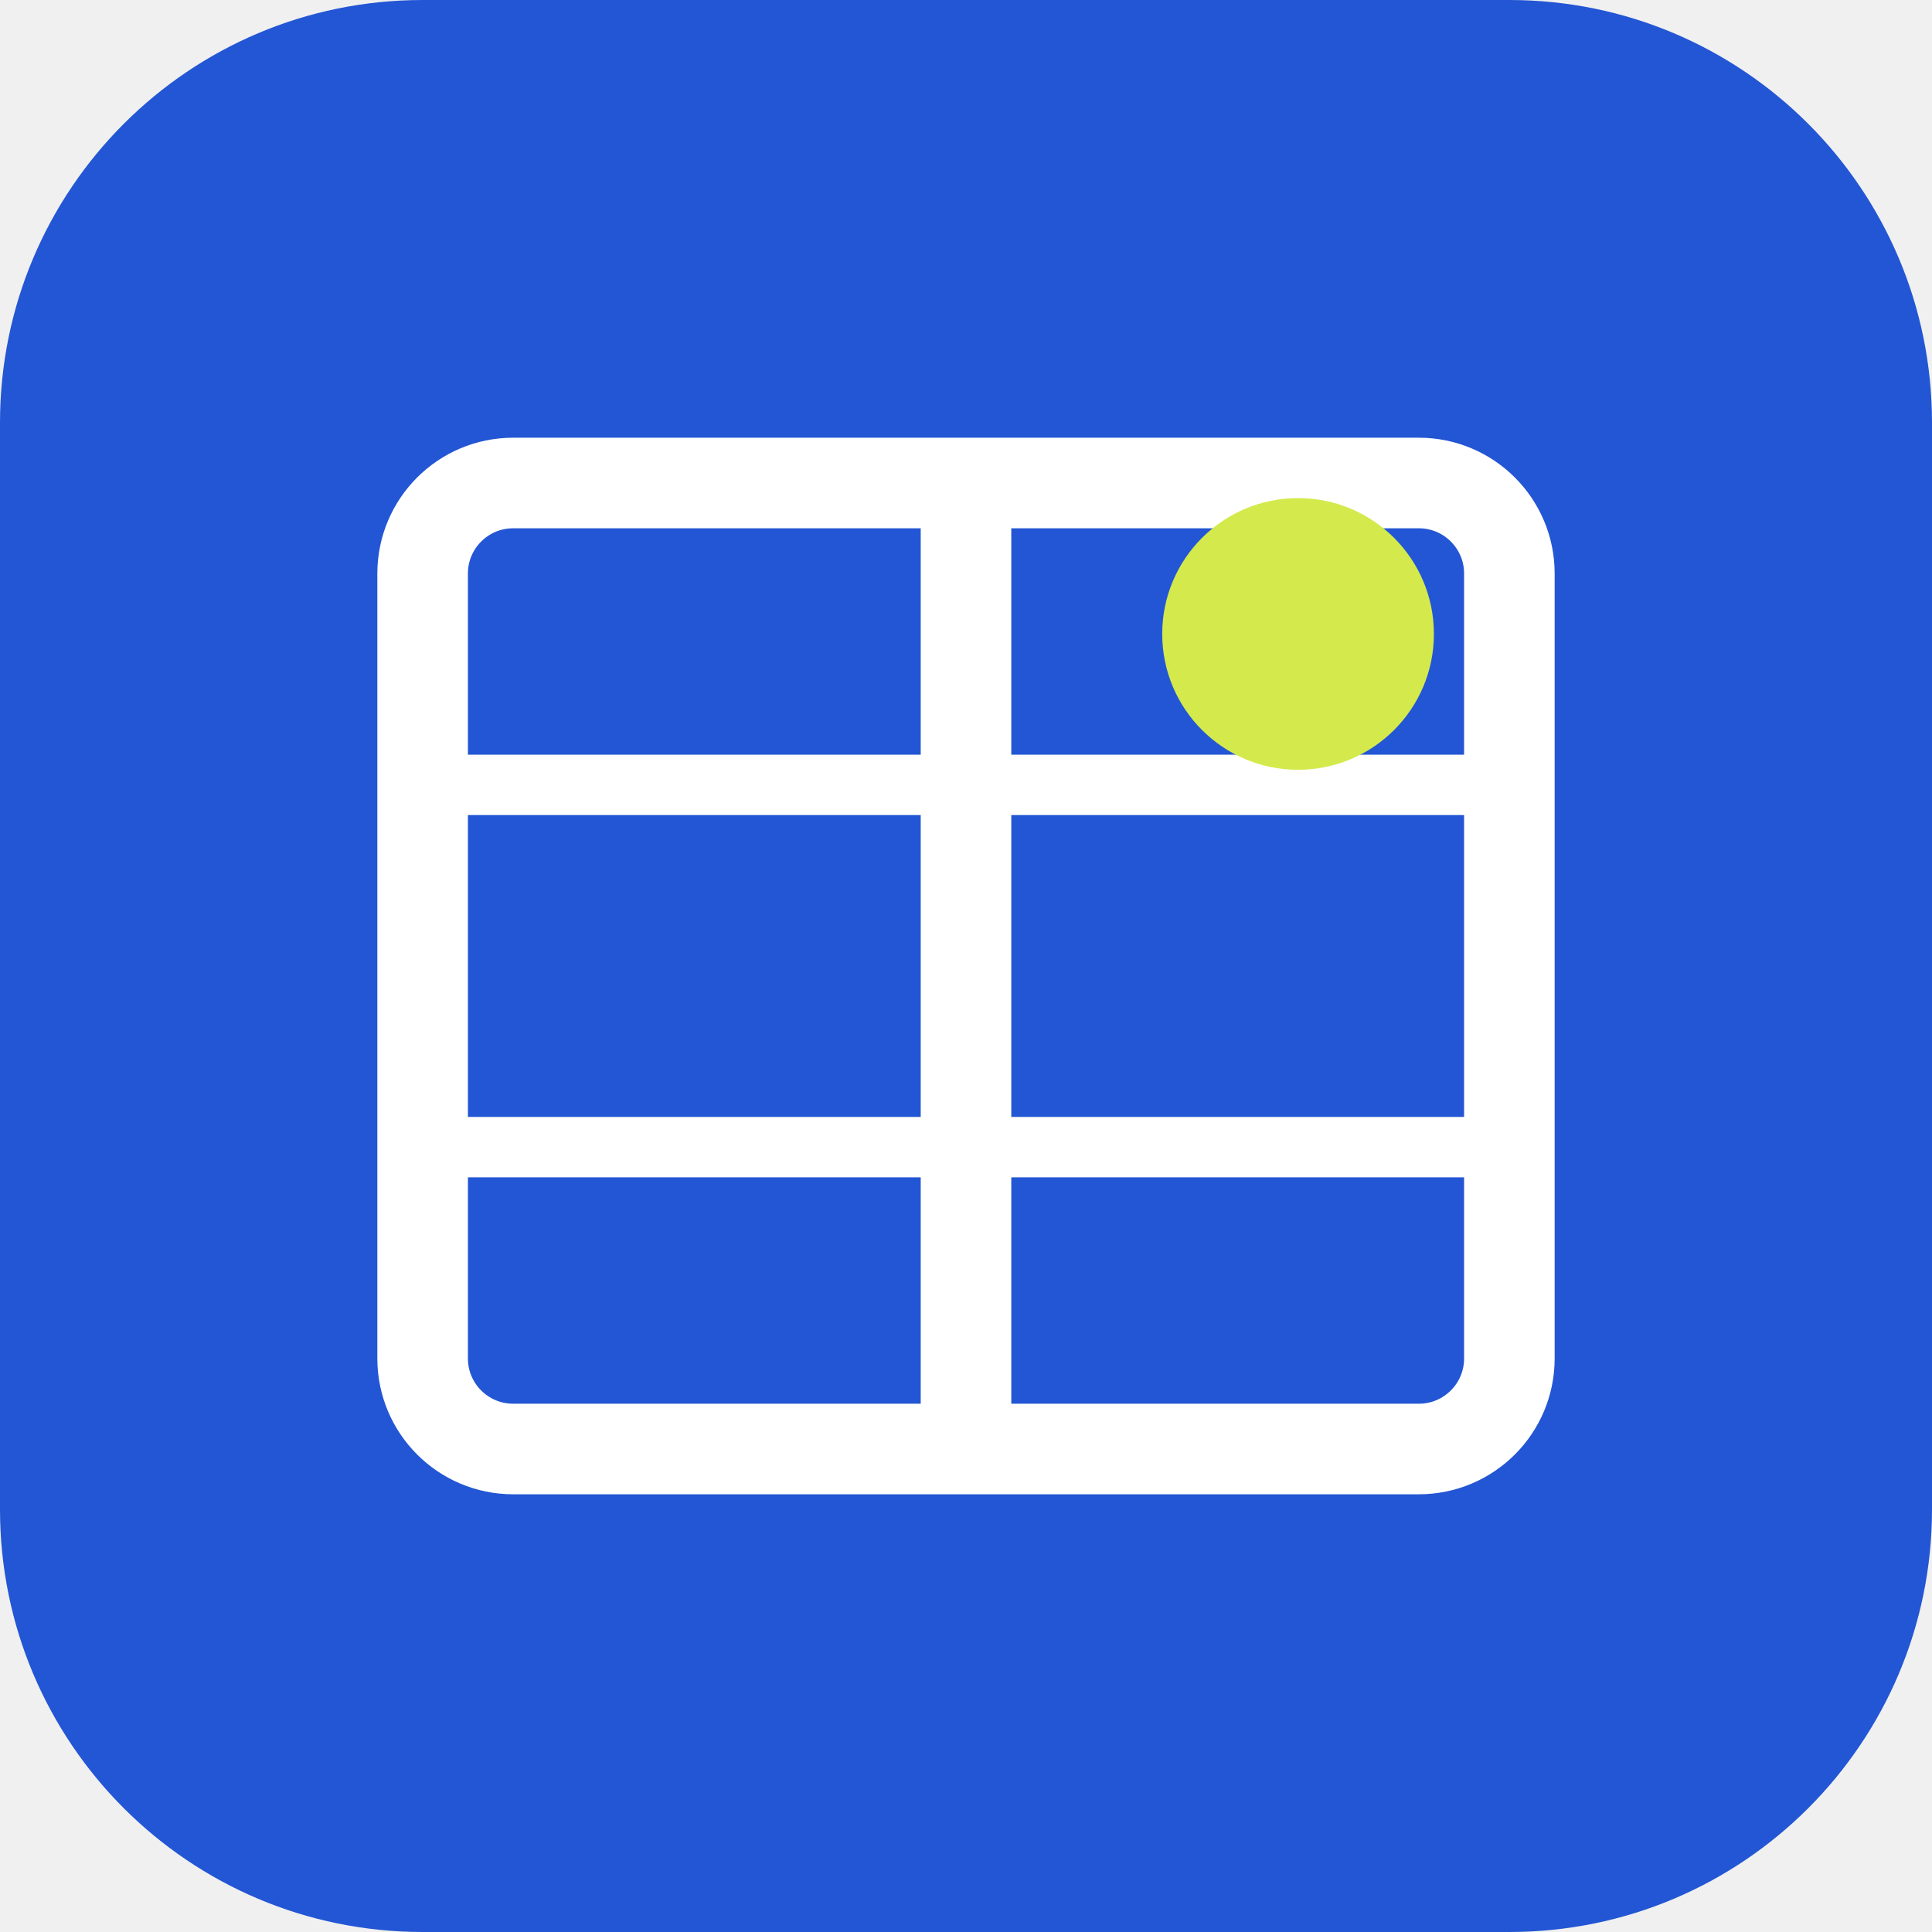
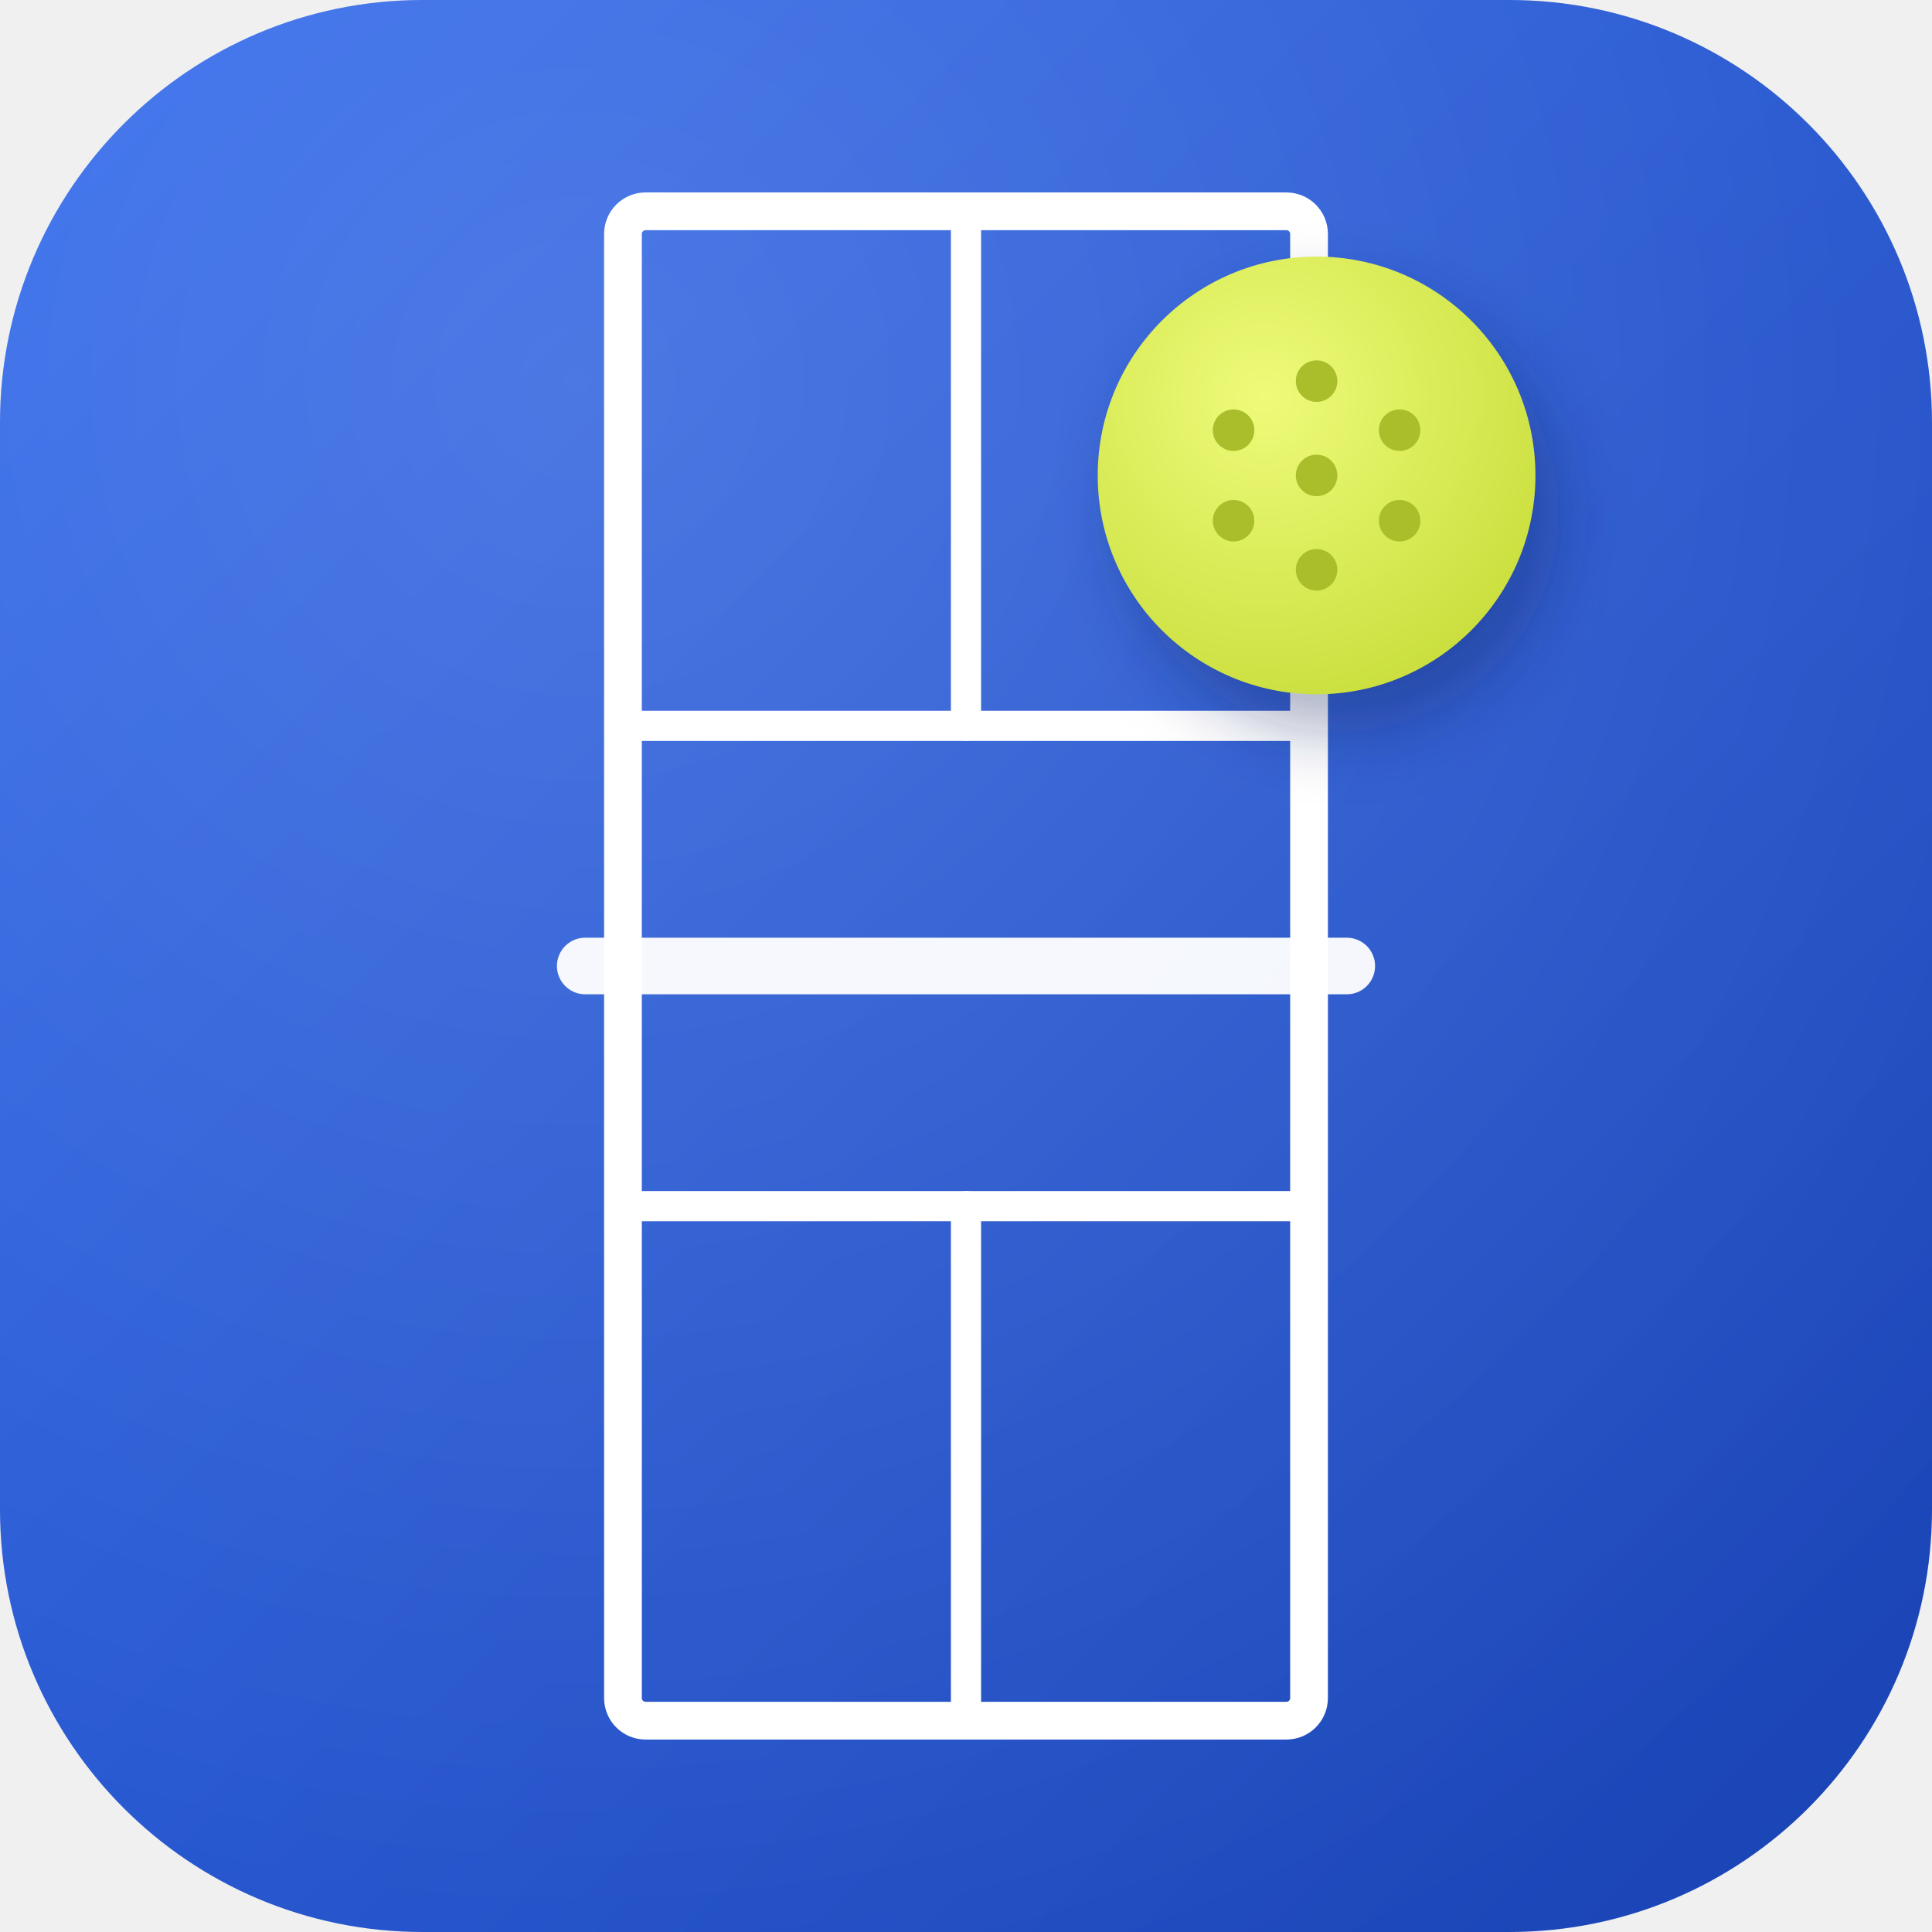
- <svg xmlns="http://www.w3.org/2000/svg" viewBox="0 0 64 64">
-   <rect width="64" height="64" rx="14" fill="#2356D4" />
-   <rect x="14" y="16" width="36" height="32" rx="3" fill="none" stroke="#fff" stroke-width="3" />
-   <line x1="32" y1="16" x2="32" y2="48" stroke="#fff" stroke-width="3" />
-   <line x1="14" y1="26" x2="50" y2="26" stroke="#fff" stroke-width="2" />
-   <line x1="14" y1="38" x2="50" y2="38" stroke="#fff" stroke-width="2" />
-   <circle cx="43" cy="21" r="4.5" fill="#D4EA4C" />
+ <svg xmlns="http://www.w3.org/2000/svg" viewBox="0 0 512 512">
+   <defs>
+     <linearGradient id="bg" x1="0" y1="0" x2="1" y2="1">
+       <stop offset="0" stop-color="#2E67EC" />
+       <stop offset="1" stop-color="#1A43B3" />
+     </linearGradient>
+     <radialGradient id="glow" cx="0.3" cy="0.2" r="0.9">
+       <stop offset="0" stop-color="#ffffff" stop-opacity="0.16" />
+       <stop offset="1" stop-color="#ffffff" stop-opacity="0" />
+     </radialGradient>
+     <radialGradient id="ball" cx="0.38" cy="0.32" r="0.75">
+       <stop offset="0" stop-color="#EEFB7A" />
+       <stop offset="1" stop-color="#C9DE3C" />
+     </radialGradient>
+     <filter id="shadow" x="-40%" y="-40%" width="180%" height="180%">
+       <feGaussianBlur stdDeviation="9" />
+     </filter>
+   </defs>
+   <rect width="512" height="512" rx="112" fill="url(#bg)" />
+   <rect width="512" height="512" rx="112" fill="url(#glow)" />
+   <g stroke="#FFFFFF" stroke-linecap="round" fill="none">
+     <rect x="165.091" y="56" width="181.818" height="400" rx="6" stroke-width="10" />
+     <line x1="165.091" y1="192.364" x2="346.909" y2="192.364" stroke-width="8" />
+     <line x1="165.091" y1="319.636" x2="346.909" y2="319.636" stroke-width="8" />
+     <line x1="256" y1="56" x2="256" y2="192.364" stroke-width="8" />
+     <line x1="256" y1="319.636" x2="256" y2="456" stroke-width="8" />
+     <line x1="155.091" y1="256" x2="356.909" y2="256" stroke-width="15" stroke-opacity="0.95" />
+   </g>
+   <circle cx="354.909" cy="136" r="58" fill="#0B1E5A" opacity="0.35" filter="url(#shadow)" />
+   <circle cx="348.909" cy="126" r="58" fill="url(#ball)" />
+   <circle cx="348.909" cy="126" r="5.5" fill="#A9BE2A" />
+   <circle cx="370.909" cy="114" r="5.5" fill="#A9BE2A" />
+   <circle cx="326.909" cy="114" r="5.5" fill="#A9BE2A" />
+   <circle cx="370.909" cy="138" r="5.5" fill="#A9BE2A" />
+   <circle cx="326.909" cy="138" r="5.5" fill="#A9BE2A" />
+   <circle cx="348.909" cy="101" r="5.5" fill="#A9BE2A" />
+   <circle cx="348.909" cy="151" r="5.5" fill="#A9BE2A" />
</svg>
